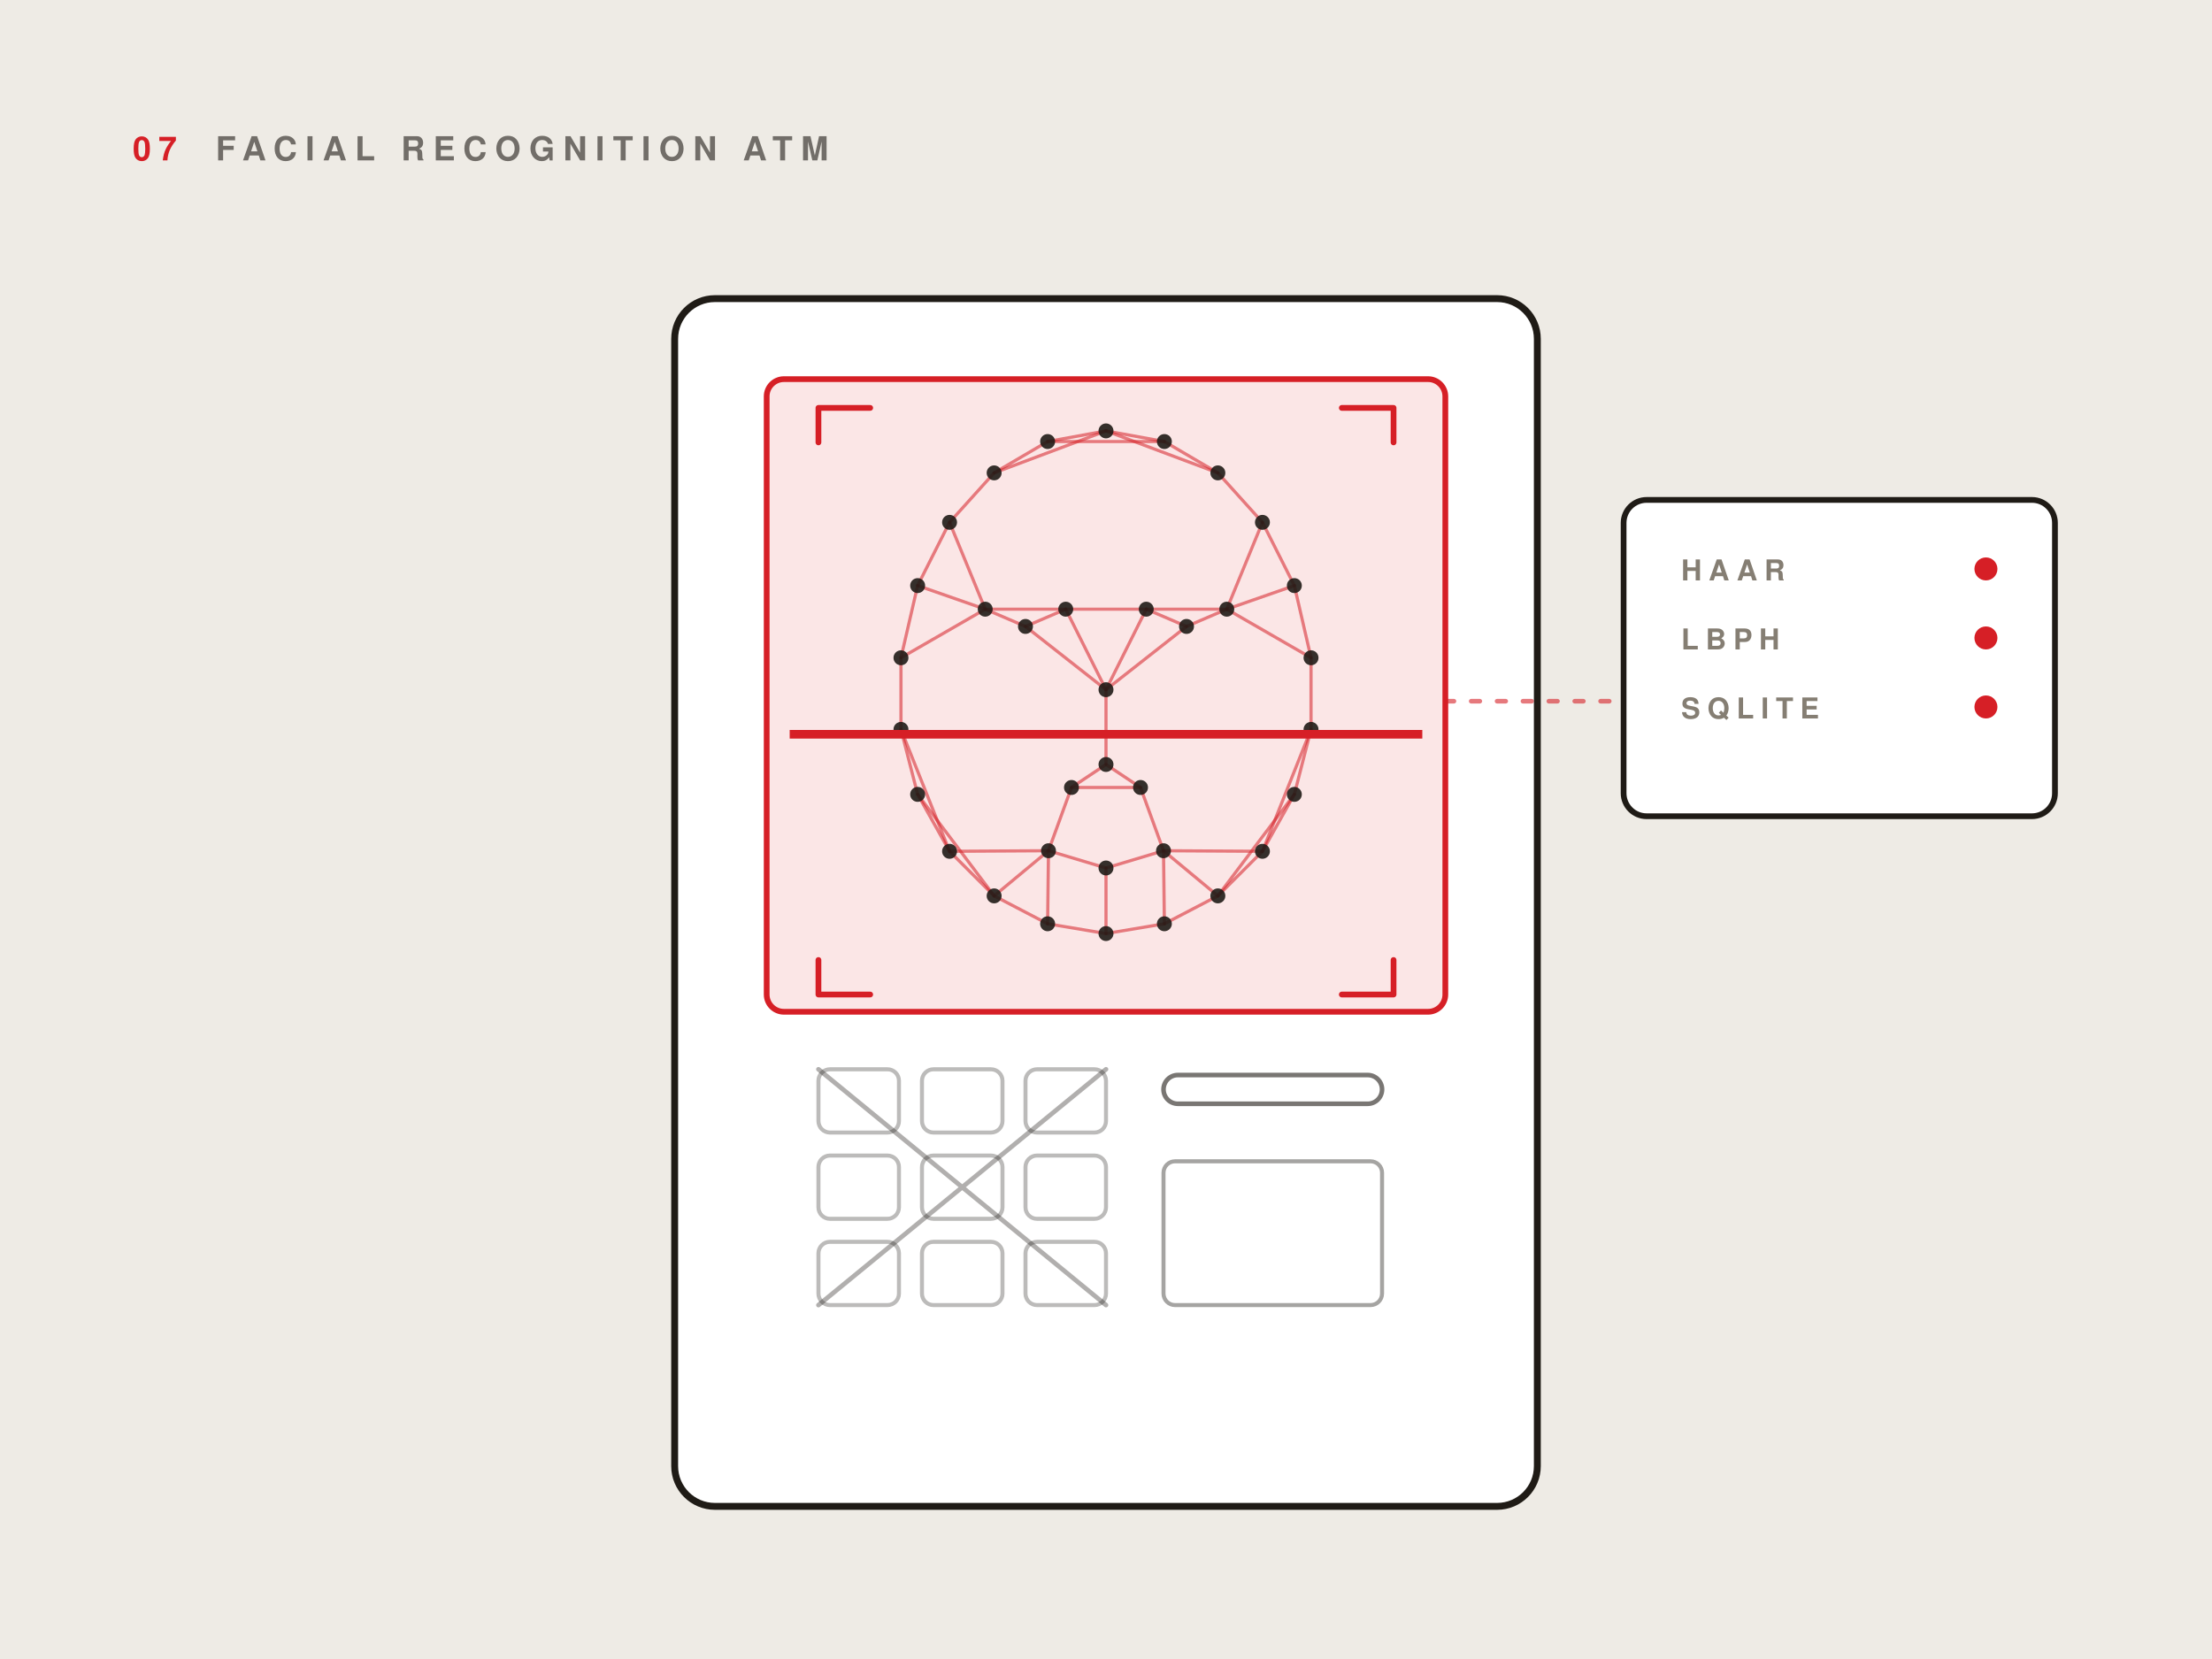
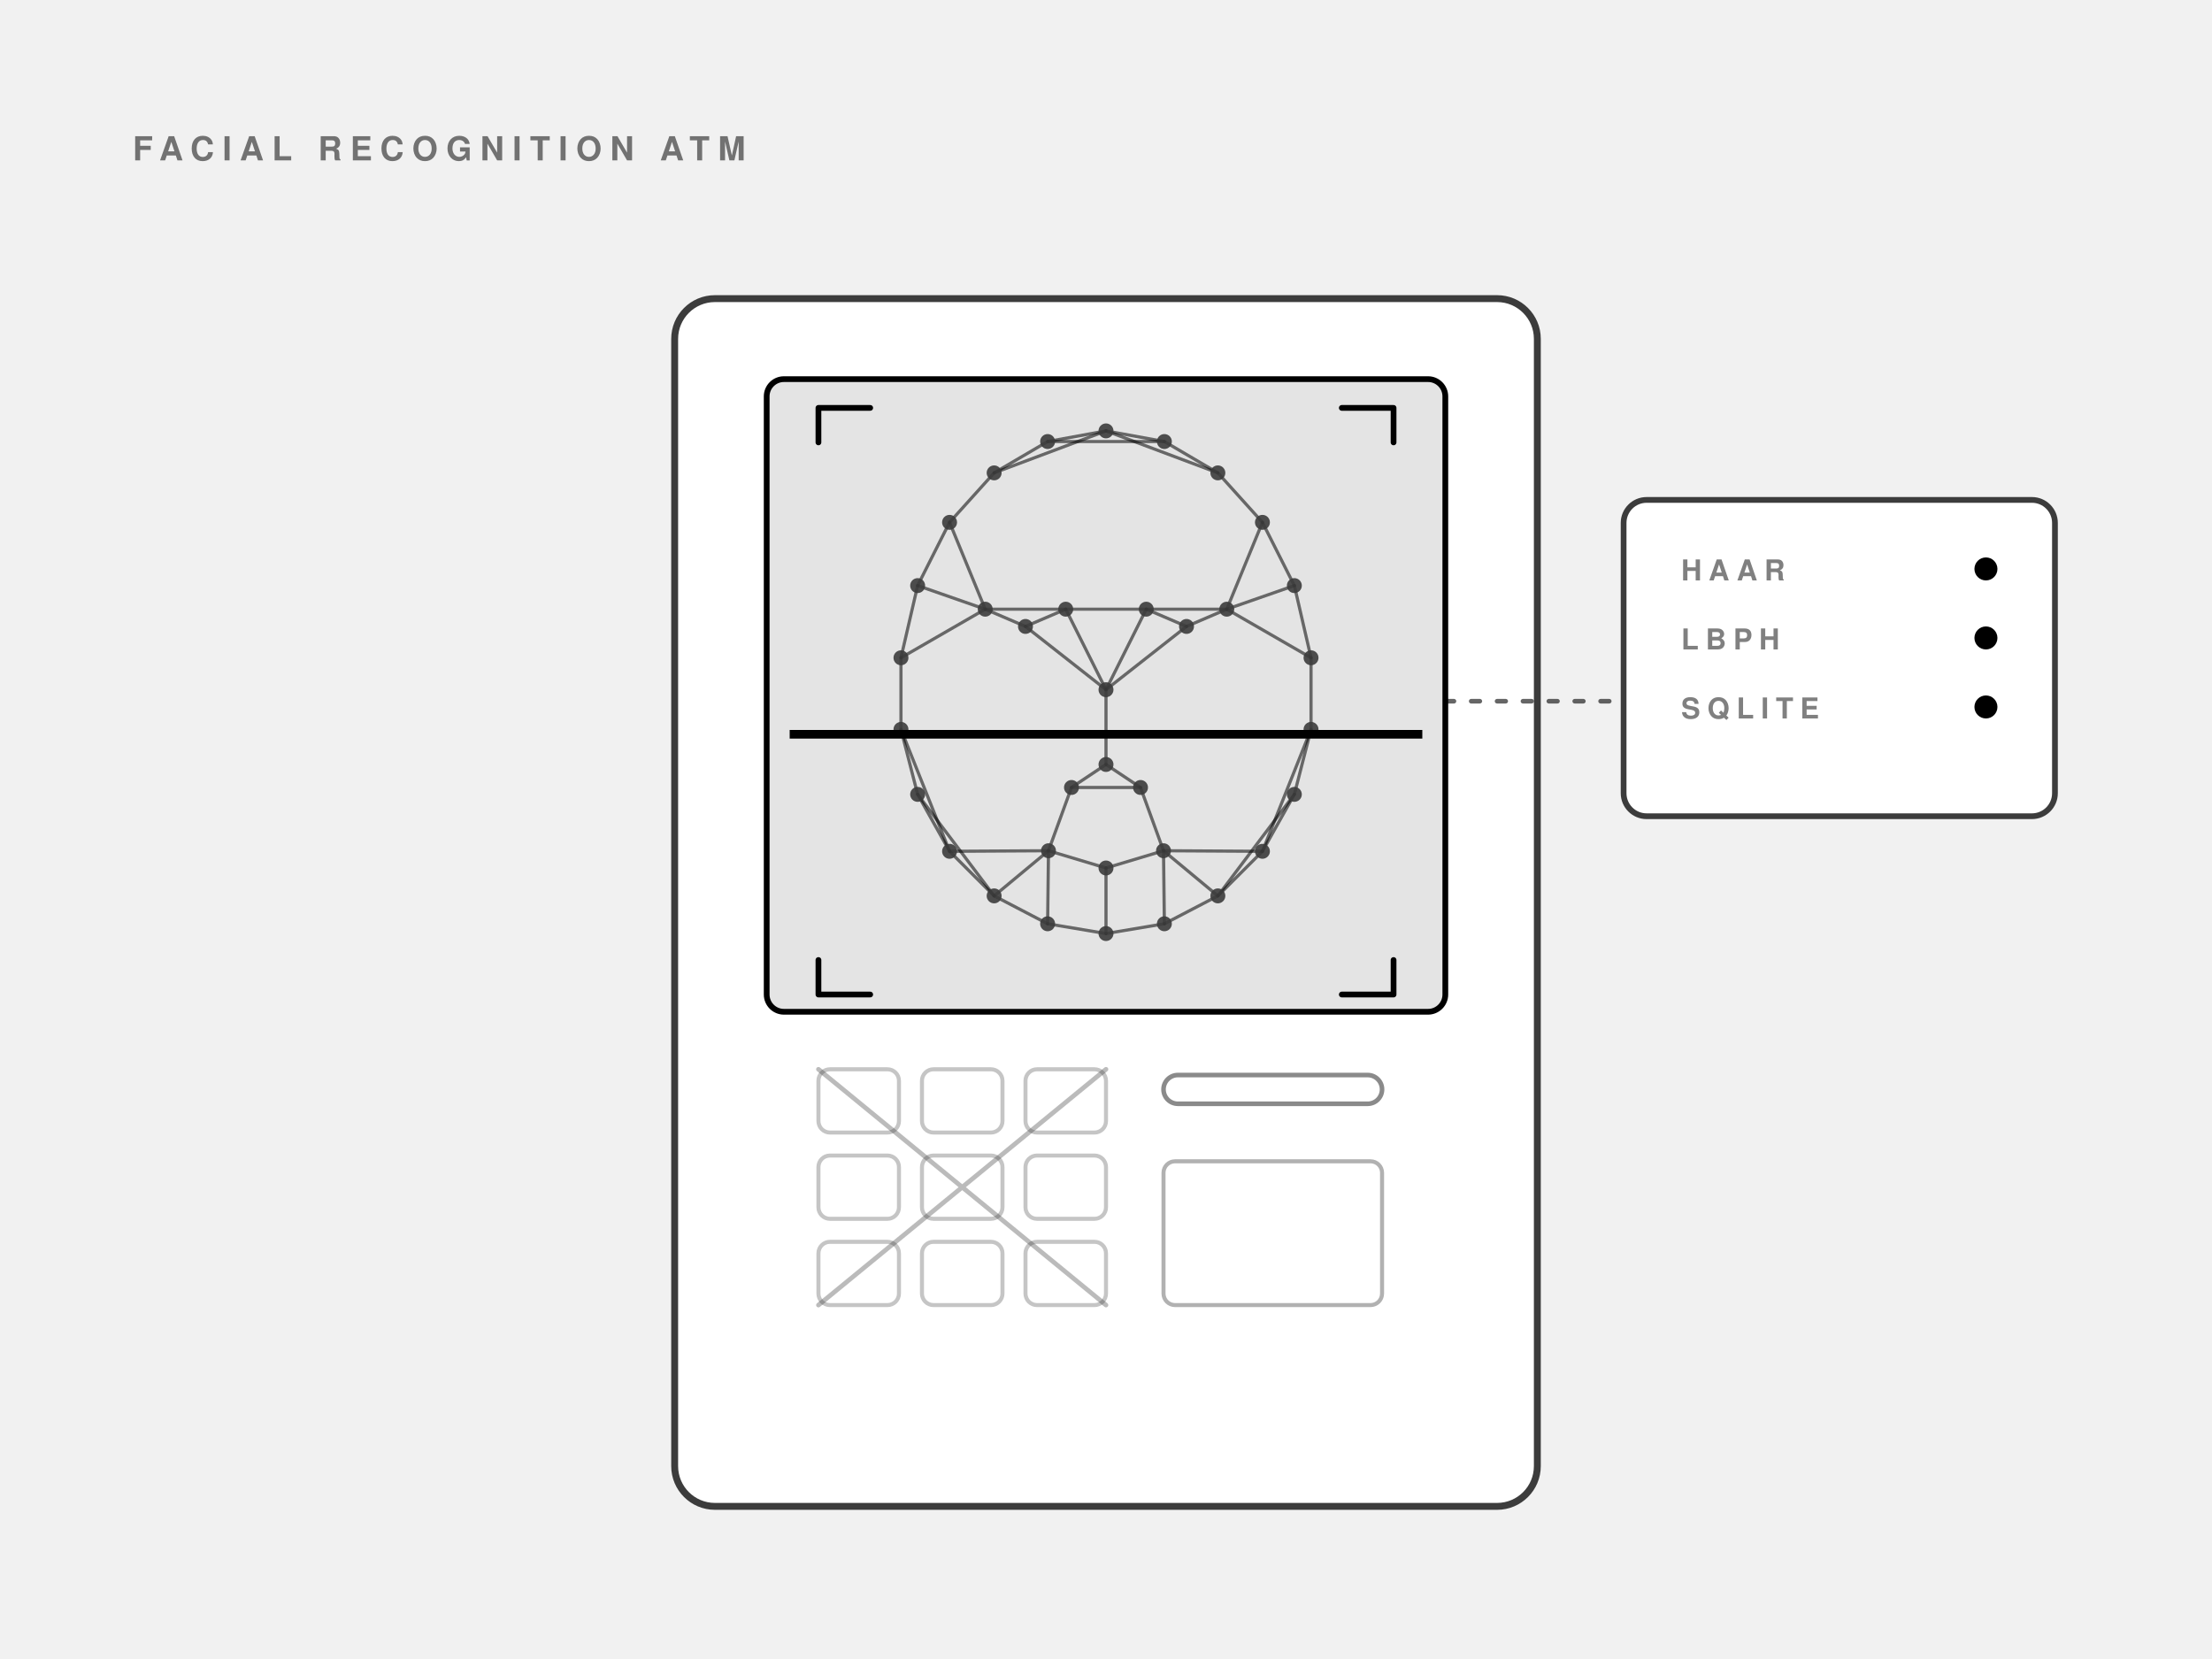
<svg xmlns="http://www.w3.org/2000/svg" viewBox="0 0 800 600" width="800" height="600" role="img">
-   <rect width="800" height="600" fill="#EEEBE5" />
+   <rect width="800" height="600" fill="#F1F1F1" />
  <g transform="translate(400 316) scale(1.04) translate(-400 -300)">
-     <rect x="250.0" y="100.0" width="300.0" height="420.0" rx="14" stroke="#1F1B16" stroke-width="2.4" fill="#FFFFFF" opacity="1" />
-     <rect x="282.0" y="128.0" width="236.0" height="220.0" rx="6" stroke="#D61F26" stroke-width="2" fill="#FBE6E6" opacity="1" />
-     <path d="M420.3 317.4L420.0 292.0" stroke="#D61F26" stroke-width="1.1" fill="none" stroke-linecap="round" stroke-linejoin="round" opacity="0.55" />
-     <path d="M454.4 177.8L465.5 199.8" stroke="#D61F26" stroke-width="1.1" fill="none" stroke-linecap="round" stroke-linejoin="round" opacity="0.55" />
-     <path d="M414.0 208.0L442.0 208.0" stroke="#D61F26" stroke-width="1.1" fill="none" stroke-linecap="round" stroke-linejoin="round" opacity="0.55" />
-     <path d="M328.7 249.8L328.7 224.9" stroke="#D61F26" stroke-width="1.1" fill="none" stroke-linecap="round" stroke-linejoin="round" opacity="0.55" />
-     <path d="M379.7 317.4L361.1 307.7" stroke="#D61F26" stroke-width="1.1" fill="none" stroke-linecap="round" stroke-linejoin="round" opacity="0.55" />
-     <path d="M345.6 292.2L328.7 249.8" stroke="#D61F26" stroke-width="1.1" fill="none" stroke-linecap="round" stroke-linejoin="round" opacity="0.55" />
-     <path d="M400.0 146.0L438.9 160.6" stroke="#D61F26" stroke-width="1.1" fill="none" stroke-linecap="round" stroke-linejoin="round" opacity="0.55" />
-     <path d="M454.4 292.2L438.9 307.7" stroke="#D61F26" stroke-width="1.1" fill="none" stroke-linecap="round" stroke-linejoin="round" opacity="0.55" />
-     <path d="M428.0 214.0L400.0 236.0" stroke="#D61F26" stroke-width="1.1" fill="none" stroke-linecap="round" stroke-linejoin="round" opacity="0.55" />
-     <path d="M465.5 199.8L442.0 208.0" stroke="#D61F26" stroke-width="1.1" fill="none" stroke-linecap="round" stroke-linejoin="round" opacity="0.55" />
-     <path d="M328.7 224.9L334.5 199.8" stroke="#D61F26" stroke-width="1.1" fill="none" stroke-linecap="round" stroke-linejoin="round" opacity="0.55" />
-     <path d="M328.7 224.9L358.0 208.0" stroke="#D61F26" stroke-width="1.1" fill="none" stroke-linecap="round" stroke-linejoin="round" opacity="0.55" />
-     <path d="M386.0 208.0L414.0 208.0" stroke="#D61F26" stroke-width="1.1" fill="none" stroke-linecap="round" stroke-linejoin="round" opacity="0.55" />
-     <path d="M345.6 177.8L358.0 208.0" stroke="#D61F26" stroke-width="1.1" fill="none" stroke-linecap="round" stroke-linejoin="round" opacity="0.55" />
-     <path d="M361.1 307.7L345.6 292.2" stroke="#D61F26" stroke-width="1.1" fill="none" stroke-linecap="round" stroke-linejoin="round" opacity="0.55" />
-     <path d="M400.0 146.0L361.1 160.6" stroke="#D61F26" stroke-width="1.1" fill="none" stroke-linecap="round" stroke-linejoin="round" opacity="0.55" />
-     <path d="M420.3 149.7L379.7 149.7" stroke="#D61F26" stroke-width="1.1" fill="none" stroke-linecap="round" stroke-linejoin="round" opacity="0.55" />
-     <path d="M386.0 208.0L400.0 236.0" stroke="#D61F26" stroke-width="1.1" fill="none" stroke-linecap="round" stroke-linejoin="round" opacity="0.55" />
-     <path d="M471.3 249.8L454.4 292.2" stroke="#D61F26" stroke-width="1.1" fill="none" stroke-linecap="round" stroke-linejoin="round" opacity="0.55" />
-     <path d="M380.0 292.0L400.0 298.0" stroke="#D61F26" stroke-width="1.1" fill="none" stroke-linecap="round" stroke-linejoin="round" opacity="0.55" />
-     <path d="M334.5 199.8L345.6 177.8" stroke="#D61F26" stroke-width="1.1" fill="none" stroke-linecap="round" stroke-linejoin="round" opacity="0.55" />
-     <path d="M465.5 199.8L471.3 224.9" stroke="#D61F26" stroke-width="1.1" fill="none" stroke-linecap="round" stroke-linejoin="round" opacity="0.55" />
-     <path d="M400.0 320.8L400.0 298.0" stroke="#D61F26" stroke-width="1.1" fill="none" stroke-linecap="round" stroke-linejoin="round" opacity="0.55" />
-     <path d="M361.1 307.7L380.0 292.0" stroke="#D61F26" stroke-width="1.1" fill="none" stroke-linecap="round" stroke-linejoin="round" opacity="0.55" />
-     <path d="M471.3 224.9L471.3 249.8" stroke="#D61F26" stroke-width="1.1" fill="none" stroke-linecap="round" stroke-linejoin="round" opacity="0.55" />
-     <path d="M400.0 262.0L412.0 270.0" stroke="#D61F26" stroke-width="1.1" fill="none" stroke-linecap="round" stroke-linejoin="round" opacity="0.55" />
-     <path d="M372.0 214.0L386.0 208.0" stroke="#D61F26" stroke-width="1.1" fill="none" stroke-linecap="round" stroke-linejoin="round" opacity="0.55" />
-     <path d="M345.6 292.2L334.5 272.4" stroke="#D61F26" stroke-width="1.1" fill="none" stroke-linecap="round" stroke-linejoin="round" opacity="0.55" />
-     <path d="M372.0 214.0L400.0 236.0" stroke="#D61F26" stroke-width="1.1" fill="none" stroke-linecap="round" stroke-linejoin="round" opacity="0.55" />
-     <path d="M400.0 146.0L420.3 149.7" stroke="#D61F26" stroke-width="1.1" fill="none" stroke-linecap="round" stroke-linejoin="round" opacity="0.55" />
-     <path d="M438.9 307.7L420.3 317.4" stroke="#D61F26" stroke-width="1.1" fill="none" stroke-linecap="round" stroke-linejoin="round" opacity="0.55" />
-     <path d="M428.0 214.0L442.0 208.0" stroke="#D61F26" stroke-width="1.1" fill="none" stroke-linecap="round" stroke-linejoin="round" opacity="0.55" />
-     <path d="M420.3 149.7L438.9 160.6" stroke="#D61F26" stroke-width="1.1" fill="none" stroke-linecap="round" stroke-linejoin="round" opacity="0.55" />
-     <path d="M420.3 317.4L400.0 320.8" stroke="#D61F26" stroke-width="1.1" fill="none" stroke-linecap="round" stroke-linejoin="round" opacity="0.55" />
-     <path d="M454.4 177.8L442.0 208.0" stroke="#D61F26" stroke-width="1.1" fill="none" stroke-linecap="round" stroke-linejoin="round" opacity="0.55" />
-     <path d="M412.0 270.0L420.0 292.0" stroke="#D61F26" stroke-width="1.1" fill="none" stroke-linecap="round" stroke-linejoin="round" opacity="0.55" />
-     <path d="M471.3 224.9L442.0 208.0" stroke="#D61F26" stroke-width="1.1" fill="none" stroke-linecap="round" stroke-linejoin="round" opacity="0.55" />
-     <path d="M345.6 177.8L361.1 160.6" stroke="#D61F26" stroke-width="1.1" fill="none" stroke-linecap="round" stroke-linejoin="round" opacity="0.55" />
-     <path d="M400.0 236.0L400.0 262.0" stroke="#D61F26" stroke-width="1.1" fill="none" stroke-linecap="round" stroke-linejoin="round" opacity="0.55" />
-     <path d="M388.0 270.0L380.0 292.0" stroke="#D61F26" stroke-width="1.1" fill="none" stroke-linecap="round" stroke-linejoin="round" opacity="0.55" />
-     <path d="M388.0 270.0L412.0 270.0" stroke="#D61F26" stroke-width="1.1" fill="none" stroke-linecap="round" stroke-linejoin="round" opacity="0.55" />
-     <path d="M465.5 272.4L438.9 307.7" stroke="#D61F26" stroke-width="1.1" fill="none" stroke-linecap="round" stroke-linejoin="round" opacity="0.55" />
-     <path d="M471.3 249.8L465.5 272.4" stroke="#D61F26" stroke-width="1.1" fill="none" stroke-linecap="round" stroke-linejoin="round" opacity="0.55" />
-     <path d="M438.9 307.7L420.0 292.0" stroke="#D61F26" stroke-width="1.1" fill="none" stroke-linecap="round" stroke-linejoin="round" opacity="0.55" />
-     <path d="M334.5 272.4L328.7 249.8" stroke="#D61F26" stroke-width="1.1" fill="none" stroke-linecap="round" stroke-linejoin="round" opacity="0.55" />
-     <path d="M358.0 208.0L386.0 208.0" stroke="#D61F26" stroke-width="1.1" fill="none" stroke-linecap="round" stroke-linejoin="round" opacity="0.55" />
-     <path d="M400.0 298.0L420.0 292.0" stroke="#D61F26" stroke-width="1.1" fill="none" stroke-linecap="round" stroke-linejoin="round" opacity="0.55" />
-     <path d="M414.0 208.0L400.0 236.0" stroke="#D61F26" stroke-width="1.1" fill="none" stroke-linecap="round" stroke-linejoin="round" opacity="0.55" />
-     <path d="M334.5 199.8L358.0 208.0" stroke="#D61F26" stroke-width="1.1" fill="none" stroke-linecap="round" stroke-linejoin="round" opacity="0.55" />
-     <path d="M361.1 160.6L379.7 149.7" stroke="#D61F26" stroke-width="1.1" fill="none" stroke-linecap="round" stroke-linejoin="round" opacity="0.55" />
-     <path d="M400.0 262.0L388.0 270.0" stroke="#D61F26" stroke-width="1.1" fill="none" stroke-linecap="round" stroke-linejoin="round" opacity="0.55" />
-     <path d="M428.0 214.0L414.0 208.0" stroke="#D61F26" stroke-width="1.1" fill="none" stroke-linecap="round" stroke-linejoin="round" opacity="0.55" />
-     <path d="M372.0 214.0L358.0 208.0" stroke="#D61F26" stroke-width="1.1" fill="none" stroke-linecap="round" stroke-linejoin="round" opacity="0.55" />
-     <path d="M345.6 292.2L380.0 292.0" stroke="#D61F26" stroke-width="1.1" fill="none" stroke-linecap="round" stroke-linejoin="round" opacity="0.55" />
-     <path d="M379.7 317.4L380.0 292.0" stroke="#D61F26" stroke-width="1.1" fill="none" stroke-linecap="round" stroke-linejoin="round" opacity="0.55" />
-     <path d="M438.9 160.6L454.4 177.8" stroke="#D61F26" stroke-width="1.1" fill="none" stroke-linecap="round" stroke-linejoin="round" opacity="0.55" />
-     <path d="M400.0 320.8L379.7 317.4" stroke="#D61F26" stroke-width="1.1" fill="none" stroke-linecap="round" stroke-linejoin="round" opacity="0.55" />
-     <path d="M400.0 146.0L379.7 149.7" stroke="#D61F26" stroke-width="1.1" fill="none" stroke-linecap="round" stroke-linejoin="round" opacity="0.55" />
-     <path d="M465.5 272.4L454.4 292.2" stroke="#D61F26" stroke-width="1.1" fill="none" stroke-linecap="round" stroke-linejoin="round" opacity="0.55" />
-     <path d="M361.1 307.7L334.5 272.4" stroke="#D61F26" stroke-width="1.1" fill="none" stroke-linecap="round" stroke-linejoin="round" opacity="0.55" />
-     <path d="M454.4 292.2L420.0 292.0" stroke="#D61F26" stroke-width="1.1" fill="none" stroke-linecap="round" stroke-linejoin="round" opacity="0.55" />
-     <circle cx="400.0" cy="146.0" r="2.6" fill="#1F1B16" opacity="0.9" />
-     <circle cx="420.3" cy="149.7" r="2.6" fill="#1F1B16" opacity="0.9" />
-     <circle cx="438.9" cy="160.6" r="2.6" fill="#1F1B16" opacity="0.9" />
-     <circle cx="454.4" cy="177.8" r="2.6" fill="#1F1B16" opacity="0.9" />
-     <circle cx="465.5" cy="199.8" r="2.6" fill="#1F1B16" opacity="0.9" />
-     <circle cx="471.3" cy="224.9" r="2.6" fill="#1F1B16" opacity="0.9" />
-     <circle cx="471.3" cy="249.8" r="2.6" fill="#1F1B16" opacity="0.9" />
-     <circle cx="465.5" cy="272.4" r="2.6" fill="#1F1B16" opacity="0.9" />
-     <circle cx="454.4" cy="292.2" r="2.6" fill="#1F1B16" opacity="0.9" />
-     <circle cx="438.9" cy="307.7" r="2.6" fill="#1F1B16" opacity="0.9" />
-     <circle cx="420.3" cy="317.4" r="2.6" fill="#1F1B16" opacity="0.9" />
-     <circle cx="400.0" cy="320.8" r="2.6" fill="#1F1B16" opacity="0.9" />
-     <circle cx="379.7" cy="317.4" r="2.6" fill="#1F1B16" opacity="0.9" />
-     <circle cx="361.1" cy="307.7" r="2.6" fill="#1F1B16" opacity="0.9" />
-     <circle cx="345.6" cy="292.2" r="2.6" fill="#1F1B16" opacity="0.9" />
-     <circle cx="334.5" cy="272.4" r="2.6" fill="#1F1B16" opacity="0.9" />
-     <circle cx="328.7" cy="249.8" r="2.6" fill="#1F1B16" opacity="0.9" />
-     <circle cx="328.7" cy="224.9" r="2.6" fill="#1F1B16" opacity="0.9" />
-     <circle cx="334.5" cy="199.8" r="2.6" fill="#1F1B16" opacity="0.9" />
-     <circle cx="345.6" cy="177.8" r="2.6" fill="#1F1B16" opacity="0.9" />
-     <circle cx="361.1" cy="160.6" r="2.6" fill="#1F1B16" opacity="0.9" />
-     <circle cx="379.7" cy="149.7" r="2.6" fill="#1F1B16" opacity="0.9" />
-     <circle cx="372.0" cy="214.0" r="2.6" fill="#1F1B16" opacity="0.9" />
-     <circle cx="428.0" cy="214.0" r="2.6" fill="#1F1B16" opacity="0.9" />
-     <circle cx="358.0" cy="208.0" r="2.6" fill="#1F1B16" opacity="0.9" />
-     <circle cx="386.0" cy="208.0" r="2.6" fill="#1F1B16" opacity="0.9" />
-     <circle cx="414.0" cy="208.0" r="2.6" fill="#1F1B16" opacity="0.9" />
-     <circle cx="442.0" cy="208.0" r="2.6" fill="#1F1B16" opacity="0.9" />
-     <circle cx="400.0" cy="236.0" r="2.6" fill="#1F1B16" opacity="0.9" />
-     <circle cx="400.0" cy="262.0" r="2.6" fill="#1F1B16" opacity="0.9" />
-     <circle cx="388.0" cy="270.0" r="2.6" fill="#1F1B16" opacity="0.9" />
-     <circle cx="412.0" cy="270.0" r="2.6" fill="#1F1B16" opacity="0.9" />
-     <circle cx="380.0" cy="292.0" r="2.6" fill="#1F1B16" opacity="0.9" />
-     <circle cx="400.0" cy="298.0" r="2.6" fill="#1F1B16" opacity="0.9" />
-     <circle cx="420.0" cy="292.0" r="2.6" fill="#1F1B16" opacity="0.9" />
-     <rect x="290" y="250" width="220" height="3" fill="#D61F26" />
-     <path d="M300 150v-12h18M500 150v-12h-18M300 330v12h18M500 330v12h-18" stroke="#D61F26" stroke-width="2" fill="none" stroke-linecap="round" stroke-linejoin="round" opacity="1" />
-     <rect x="300.0" y="368.0" width="28.0" height="22.0" rx="4" stroke="#1F1B16" stroke-width="1.4" fill="none" opacity="0.3" />
-     <rect x="336.0" y="368.0" width="28.0" height="22.0" rx="4" stroke="#1F1B16" stroke-width="1.4" fill="none" opacity="0.3" />
-     <rect x="372.0" y="368.0" width="28.0" height="22.0" rx="4" stroke="#1F1B16" stroke-width="1.4" fill="none" opacity="0.3" />
-     <rect x="300.0" y="398.0" width="28.0" height="22.0" rx="4" stroke="#1F1B16" stroke-width="1.4" fill="none" opacity="0.3" />
-     <rect x="336.0" y="398.0" width="28.0" height="22.0" rx="4" stroke="#1F1B16" stroke-width="1.4" fill="none" opacity="0.3" />
-     <rect x="372.0" y="398.0" width="28.0" height="22.0" rx="4" stroke="#1F1B16" stroke-width="1.4" fill="none" opacity="0.3" />
-     <rect x="300.0" y="428.0" width="28.0" height="22.0" rx="4" stroke="#1F1B16" stroke-width="1.4" fill="none" opacity="0.3" />
-     <rect x="336.0" y="428.0" width="28.0" height="22.0" rx="4" stroke="#1F1B16" stroke-width="1.4" fill="none" opacity="0.3" />
-     <rect x="372.0" y="428.0" width="28.0" height="22.0" rx="4" stroke="#1F1B16" stroke-width="1.4" fill="none" opacity="0.3" />
-     <path d="M300 368l100 82M400 368L300 450" stroke="#1F1B16" stroke-width="1.6" fill="none" stroke-linecap="round" stroke-linejoin="round" opacity="0.35" />
-     <rect x="420.0" y="370.0" width="76.0" height="10.0" rx="5" stroke="#1F1B16" stroke-width="1.6" fill="none" opacity="0.6" />
-     <rect x="420.0" y="400.0" width="76.0" height="50.0" rx="4" stroke="#1F1B16" stroke-width="1.4" fill="none" opacity="0.4" />
-     <rect x="580.0" y="170.0" width="150.0" height="110.0" rx="8" stroke="#1F1B16" stroke-width="2" fill="#FFFFFF" opacity="1" />
-     <text x="600" y="198" text-anchor="start" font-family="Figtree, 'Segoe UI', Helvetica, Arial, sans-serif" font-size="10" font-weight="700" letter-spacing="2.4" fill="#857E73" opacity="1">HAAR</text>
-     <text x="600" y="222" text-anchor="start" font-family="Figtree, 'Segoe UI', Helvetica, Arial, sans-serif" font-size="10" font-weight="700" letter-spacing="2.4" fill="#857E73" opacity="1">LBPH</text>
-     <text x="600" y="246" text-anchor="start" font-family="Figtree, 'Segoe UI', Helvetica, Arial, sans-serif" font-size="10" font-weight="700" letter-spacing="2.4" fill="#857E73" opacity="1">SQLITE</text>
-     <circle cx="706.0" cy="194.0" r="4" fill="#D61F26" opacity="1" />
-     <circle cx="706.0" cy="218.0" r="4" fill="#D61F26" opacity="1" />
-     <circle cx="706.0" cy="242.0" r="4" fill="#D61F26" opacity="1" />
-     <path d="M518 240h62" stroke="#D61F26" stroke-width="1.6" fill="none" stroke-linecap="round" stroke-linejoin="round" opacity="0.6" stroke-dasharray="3 6" />
+     <rect x="250.0" y="100.0" width="300.0" height="420.0" rx="14" stroke="#3C3C3C" stroke-width="2.4" fill="#FFFFFF" opacity="1" />
+     <rect x="282.0" y="128.0" width="236.0" height="220.0" rx="6" stroke="#000000" stroke-width="2" fill="#E4E4E4" opacity="1" />
+     <path d="M420.3 317.4L420.0 292.0" stroke="#000000" stroke-width="1.1" fill="none" stroke-linecap="round" stroke-linejoin="round" opacity="0.55" />
+     <path d="M454.4 177.8L465.5 199.8" stroke="#000000" stroke-width="1.1" fill="none" stroke-linecap="round" stroke-linejoin="round" opacity="0.55" />
+     <path d="M414.0 208.0L442.0 208.0" stroke="#000000" stroke-width="1.1" fill="none" stroke-linecap="round" stroke-linejoin="round" opacity="0.55" />
+     <path d="M328.7 249.8L328.7 224.9" stroke="#000000" stroke-width="1.1" fill="none" stroke-linecap="round" stroke-linejoin="round" opacity="0.55" />
+     <path d="M379.7 317.4L361.1 307.7" stroke="#000000" stroke-width="1.1" fill="none" stroke-linecap="round" stroke-linejoin="round" opacity="0.55" />
+     <path d="M345.6 292.2L328.7 249.8" stroke="#000000" stroke-width="1.1" fill="none" stroke-linecap="round" stroke-linejoin="round" opacity="0.55" />
+     <path d="M400.0 146.0L438.9 160.6" stroke="#000000" stroke-width="1.1" fill="none" stroke-linecap="round" stroke-linejoin="round" opacity="0.55" />
+     <path d="M454.4 292.2L438.9 307.7" stroke="#000000" stroke-width="1.1" fill="none" stroke-linecap="round" stroke-linejoin="round" opacity="0.55" />
+     <path d="M428.0 214.0L400.0 236.0" stroke="#000000" stroke-width="1.1" fill="none" stroke-linecap="round" stroke-linejoin="round" opacity="0.55" />
+     <path d="M465.5 199.8L442.0 208.0" stroke="#000000" stroke-width="1.1" fill="none" stroke-linecap="round" stroke-linejoin="round" opacity="0.55" />
+     <path d="M328.7 224.9L334.5 199.8" stroke="#000000" stroke-width="1.1" fill="none" stroke-linecap="round" stroke-linejoin="round" opacity="0.55" />
+     <path d="M328.7 224.9L358.0 208.0" stroke="#000000" stroke-width="1.1" fill="none" stroke-linecap="round" stroke-linejoin="round" opacity="0.55" />
+     <path d="M386.0 208.0L414.0 208.0" stroke="#000000" stroke-width="1.1" fill="none" stroke-linecap="round" stroke-linejoin="round" opacity="0.55" />
+     <path d="M345.6 177.8L358.0 208.0" stroke="#000000" stroke-width="1.1" fill="none" stroke-linecap="round" stroke-linejoin="round" opacity="0.55" />
+     <path d="M361.1 307.7L345.6 292.2" stroke="#000000" stroke-width="1.1" fill="none" stroke-linecap="round" stroke-linejoin="round" opacity="0.55" />
+     <path d="M400.0 146.0L361.1 160.6" stroke="#000000" stroke-width="1.1" fill="none" stroke-linecap="round" stroke-linejoin="round" opacity="0.55" />
+     <path d="M420.3 149.7L379.7 149.7" stroke="#000000" stroke-width="1.1" fill="none" stroke-linecap="round" stroke-linejoin="round" opacity="0.55" />
+     <path d="M386.0 208.0L400.0 236.0" stroke="#000000" stroke-width="1.1" fill="none" stroke-linecap="round" stroke-linejoin="round" opacity="0.55" />
+     <path d="M471.3 249.8L454.4 292.2" stroke="#000000" stroke-width="1.1" fill="none" stroke-linecap="round" stroke-linejoin="round" opacity="0.55" />
+     <path d="M380.0 292.0L400.0 298.0" stroke="#000000" stroke-width="1.1" fill="none" stroke-linecap="round" stroke-linejoin="round" opacity="0.55" />
+     <path d="M334.5 199.8L345.6 177.8" stroke="#000000" stroke-width="1.1" fill="none" stroke-linecap="round" stroke-linejoin="round" opacity="0.55" />
+     <path d="M465.5 199.8L471.3 224.9" stroke="#000000" stroke-width="1.1" fill="none" stroke-linecap="round" stroke-linejoin="round" opacity="0.55" />
+     <path d="M400.0 320.8L400.0 298.0" stroke="#000000" stroke-width="1.1" fill="none" stroke-linecap="round" stroke-linejoin="round" opacity="0.55" />
+     <path d="M361.1 307.7L380.0 292.0" stroke="#000000" stroke-width="1.1" fill="none" stroke-linecap="round" stroke-linejoin="round" opacity="0.55" />
+     <path d="M471.3 224.9L471.3 249.8" stroke="#000000" stroke-width="1.1" fill="none" stroke-linecap="round" stroke-linejoin="round" opacity="0.55" />
+     <path d="M400.0 262.0L412.0 270.0" stroke="#000000" stroke-width="1.1" fill="none" stroke-linecap="round" stroke-linejoin="round" opacity="0.55" />
+     <path d="M372.0 214.0L386.0 208.0" stroke="#000000" stroke-width="1.1" fill="none" stroke-linecap="round" stroke-linejoin="round" opacity="0.55" />
+     <path d="M345.6 292.2L334.5 272.4" stroke="#000000" stroke-width="1.1" fill="none" stroke-linecap="round" stroke-linejoin="round" opacity="0.55" />
+     <path d="M372.0 214.0L400.0 236.0" stroke="#000000" stroke-width="1.1" fill="none" stroke-linecap="round" stroke-linejoin="round" opacity="0.55" />
+     <path d="M400.0 146.0L420.3 149.7" stroke="#000000" stroke-width="1.1" fill="none" stroke-linecap="round" stroke-linejoin="round" opacity="0.55" />
+     <path d="M438.9 307.7L420.3 317.4" stroke="#000000" stroke-width="1.1" fill="none" stroke-linecap="round" stroke-linejoin="round" opacity="0.55" />
+     <path d="M428.0 214.0L442.0 208.0" stroke="#000000" stroke-width="1.1" fill="none" stroke-linecap="round" stroke-linejoin="round" opacity="0.55" />
+     <path d="M420.3 149.7L438.9 160.6" stroke="#000000" stroke-width="1.1" fill="none" stroke-linecap="round" stroke-linejoin="round" opacity="0.55" />
+     <path d="M420.3 317.4L400.0 320.8" stroke="#000000" stroke-width="1.1" fill="none" stroke-linecap="round" stroke-linejoin="round" opacity="0.55" />
+     <path d="M454.4 177.8L442.0 208.0" stroke="#000000" stroke-width="1.1" fill="none" stroke-linecap="round" stroke-linejoin="round" opacity="0.55" />
+     <path d="M412.0 270.0L420.0 292.0" stroke="#000000" stroke-width="1.1" fill="none" stroke-linecap="round" stroke-linejoin="round" opacity="0.55" />
+     <path d="M471.3 224.9L442.0 208.0" stroke="#000000" stroke-width="1.1" fill="none" stroke-linecap="round" stroke-linejoin="round" opacity="0.55" />
+     <path d="M345.6 177.8L361.1 160.6" stroke="#000000" stroke-width="1.1" fill="none" stroke-linecap="round" stroke-linejoin="round" opacity="0.55" />
+     <path d="M400.0 236.0L400.0 262.0" stroke="#000000" stroke-width="1.1" fill="none" stroke-linecap="round" stroke-linejoin="round" opacity="0.55" />
+     <path d="M388.0 270.0L380.0 292.0" stroke="#000000" stroke-width="1.1" fill="none" stroke-linecap="round" stroke-linejoin="round" opacity="0.55" />
+     <path d="M388.0 270.0L412.0 270.0" stroke="#000000" stroke-width="1.1" fill="none" stroke-linecap="round" stroke-linejoin="round" opacity="0.55" />
+     <path d="M465.5 272.4L438.9 307.7" stroke="#000000" stroke-width="1.1" fill="none" stroke-linecap="round" stroke-linejoin="round" opacity="0.55" />
+     <path d="M471.3 249.8L465.5 272.4" stroke="#000000" stroke-width="1.1" fill="none" stroke-linecap="round" stroke-linejoin="round" opacity="0.55" />
+     <path d="M438.9 307.7L420.0 292.0" stroke="#000000" stroke-width="1.1" fill="none" stroke-linecap="round" stroke-linejoin="round" opacity="0.55" />
+     <path d="M334.5 272.4L328.7 249.8" stroke="#000000" stroke-width="1.1" fill="none" stroke-linecap="round" stroke-linejoin="round" opacity="0.55" />
+     <path d="M358.0 208.0L386.0 208.0" stroke="#000000" stroke-width="1.1" fill="none" stroke-linecap="round" stroke-linejoin="round" opacity="0.55" />
+     <path d="M400.0 298.0L420.0 292.0" stroke="#000000" stroke-width="1.1" fill="none" stroke-linecap="round" stroke-linejoin="round" opacity="0.55" />
+     <path d="M414.0 208.0L400.0 236.0" stroke="#000000" stroke-width="1.1" fill="none" stroke-linecap="round" stroke-linejoin="round" opacity="0.55" />
+     <path d="M334.5 199.8L358.0 208.0" stroke="#000000" stroke-width="1.1" fill="none" stroke-linecap="round" stroke-linejoin="round" opacity="0.55" />
+     <path d="M361.1 160.6L379.7 149.7" stroke="#000000" stroke-width="1.1" fill="none" stroke-linecap="round" stroke-linejoin="round" opacity="0.55" />
+     <path d="M400.0 262.0L388.0 270.0" stroke="#000000" stroke-width="1.1" fill="none" stroke-linecap="round" stroke-linejoin="round" opacity="0.55" />
+     <path d="M428.0 214.0L414.0 208.0" stroke="#000000" stroke-width="1.1" fill="none" stroke-linecap="round" stroke-linejoin="round" opacity="0.55" />
+     <path d="M372.0 214.0L358.0 208.0" stroke="#000000" stroke-width="1.1" fill="none" stroke-linecap="round" stroke-linejoin="round" opacity="0.55" />
+     <path d="M345.6 292.2L380.0 292.0" stroke="#000000" stroke-width="1.1" fill="none" stroke-linecap="round" stroke-linejoin="round" opacity="0.55" />
+     <path d="M379.7 317.4L380.0 292.0" stroke="#000000" stroke-width="1.1" fill="none" stroke-linecap="round" stroke-linejoin="round" opacity="0.55" />
+     <path d="M438.9 160.6L454.4 177.8" stroke="#000000" stroke-width="1.1" fill="none" stroke-linecap="round" stroke-linejoin="round" opacity="0.55" />
+     <path d="M400.0 320.8L379.7 317.4" stroke="#000000" stroke-width="1.1" fill="none" stroke-linecap="round" stroke-linejoin="round" opacity="0.55" />
+     <path d="M400.0 146.0L379.7 149.7" stroke="#000000" stroke-width="1.1" fill="none" stroke-linecap="round" stroke-linejoin="round" opacity="0.55" />
+     <path d="M465.5 272.4L454.4 292.2" stroke="#000000" stroke-width="1.1" fill="none" stroke-linecap="round" stroke-linejoin="round" opacity="0.55" />
+     <path d="M361.1 307.7L334.5 272.4" stroke="#000000" stroke-width="1.1" fill="none" stroke-linecap="round" stroke-linejoin="round" opacity="0.55" />
+     <path d="M454.4 292.2L420.0 292.0" stroke="#000000" stroke-width="1.1" fill="none" stroke-linecap="round" stroke-linejoin="round" opacity="0.55" />
+     <circle cx="400.0" cy="146.0" r="2.6" fill="#3C3C3C" opacity="0.9" />
+     <circle cx="420.3" cy="149.7" r="2.6" fill="#3C3C3C" opacity="0.9" />
+     <circle cx="438.9" cy="160.6" r="2.6" fill="#3C3C3C" opacity="0.9" />
+     <circle cx="454.4" cy="177.8" r="2.6" fill="#3C3C3C" opacity="0.9" />
+     <circle cx="465.5" cy="199.8" r="2.6" fill="#3C3C3C" opacity="0.9" />
+     <circle cx="471.3" cy="224.9" r="2.6" fill="#3C3C3C" opacity="0.9" />
+     <circle cx="471.3" cy="249.8" r="2.6" fill="#3C3C3C" opacity="0.9" />
+     <circle cx="465.5" cy="272.4" r="2.6" fill="#3C3C3C" opacity="0.9" />
+     <circle cx="454.4" cy="292.2" r="2.6" fill="#3C3C3C" opacity="0.9" />
+     <circle cx="438.9" cy="307.7" r="2.6" fill="#3C3C3C" opacity="0.9" />
+     <circle cx="420.3" cy="317.4" r="2.6" fill="#3C3C3C" opacity="0.9" />
+     <circle cx="400.0" cy="320.8" r="2.6" fill="#3C3C3C" opacity="0.9" />
+     <circle cx="379.7" cy="317.4" r="2.6" fill="#3C3C3C" opacity="0.9" />
+     <circle cx="361.1" cy="307.7" r="2.6" fill="#3C3C3C" opacity="0.9" />
+     <circle cx="345.6" cy="292.2" r="2.6" fill="#3C3C3C" opacity="0.9" />
+     <circle cx="334.5" cy="272.4" r="2.6" fill="#3C3C3C" opacity="0.9" />
+     <circle cx="328.7" cy="249.8" r="2.6" fill="#3C3C3C" opacity="0.9" />
+     <circle cx="328.7" cy="224.9" r="2.6" fill="#3C3C3C" opacity="0.9" />
+     <circle cx="334.5" cy="199.8" r="2.6" fill="#3C3C3C" opacity="0.9" />
+     <circle cx="345.6" cy="177.8" r="2.6" fill="#3C3C3C" opacity="0.9" />
+     <circle cx="361.1" cy="160.6" r="2.6" fill="#3C3C3C" opacity="0.9" />
+     <circle cx="379.7" cy="149.7" r="2.6" fill="#3C3C3C" opacity="0.9" />
+     <circle cx="372.0" cy="214.0" r="2.6" fill="#3C3C3C" opacity="0.9" />
+     <circle cx="428.0" cy="214.0" r="2.6" fill="#3C3C3C" opacity="0.9" />
+     <circle cx="358.0" cy="208.0" r="2.6" fill="#3C3C3C" opacity="0.9" />
+     <circle cx="386.0" cy="208.0" r="2.6" fill="#3C3C3C" opacity="0.9" />
+     <circle cx="414.0" cy="208.0" r="2.6" fill="#3C3C3C" opacity="0.9" />
+     <circle cx="442.0" cy="208.0" r="2.6" fill="#3C3C3C" opacity="0.9" />
+     <circle cx="400.0" cy="236.0" r="2.6" fill="#3C3C3C" opacity="0.9" />
+     <circle cx="400.0" cy="262.0" r="2.6" fill="#3C3C3C" opacity="0.9" />
+     <circle cx="388.0" cy="270.0" r="2.6" fill="#3C3C3C" opacity="0.9" />
+     <circle cx="412.0" cy="270.0" r="2.6" fill="#3C3C3C" opacity="0.9" />
+     <circle cx="380.0" cy="292.0" r="2.6" fill="#3C3C3C" opacity="0.9" />
+     <circle cx="400.0" cy="298.0" r="2.6" fill="#3C3C3C" opacity="0.9" />
+     <circle cx="420.0" cy="292.0" r="2.6" fill="#3C3C3C" opacity="0.9" />
+     <rect x="290" y="250" width="220" height="3" fill="#000000" />
+     <path d="M300 150v-12h18M500 150v-12h-18M300 330v12h18M500 330v12h-18" stroke="#000000" stroke-width="2" fill="none" stroke-linecap="round" stroke-linejoin="round" opacity="1" />
+     <rect x="300.0" y="368.0" width="28.0" height="22.0" rx="4" stroke="#3C3C3C" stroke-width="1.4" fill="none" opacity="0.3" />
+     <rect x="336.0" y="368.0" width="28.0" height="22.0" rx="4" stroke="#3C3C3C" stroke-width="1.4" fill="none" opacity="0.3" />
+     <rect x="372.0" y="368.0" width="28.0" height="22.0" rx="4" stroke="#3C3C3C" stroke-width="1.4" fill="none" opacity="0.3" />
+     <rect x="300.0" y="398.0" width="28.0" height="22.0" rx="4" stroke="#3C3C3C" stroke-width="1.4" fill="none" opacity="0.3" />
+     <rect x="336.0" y="398.0" width="28.0" height="22.0" rx="4" stroke="#3C3C3C" stroke-width="1.4" fill="none" opacity="0.3" />
+     <rect x="372.0" y="398.0" width="28.0" height="22.0" rx="4" stroke="#3C3C3C" stroke-width="1.4" fill="none" opacity="0.3" />
+     <rect x="300.0" y="428.0" width="28.0" height="22.0" rx="4" stroke="#3C3C3C" stroke-width="1.4" fill="none" opacity="0.3" />
+     <rect x="336.0" y="428.0" width="28.0" height="22.0" rx="4" stroke="#3C3C3C" stroke-width="1.4" fill="none" opacity="0.3" />
+     <rect x="372.0" y="428.0" width="28.0" height="22.0" rx="4" stroke="#3C3C3C" stroke-width="1.4" fill="none" opacity="0.3" />
+     <path d="M300 368l100 82M400 368L300 450" stroke="#3C3C3C" stroke-width="1.6" fill="none" stroke-linecap="round" stroke-linejoin="round" opacity="0.35" />
+     <rect x="420.0" y="370.0" width="76.0" height="10.0" rx="5" stroke="#3C3C3C" stroke-width="1.6" fill="none" opacity="0.6" />
+     <rect x="420.0" y="400.0" width="76.0" height="50.0" rx="4" stroke="#3C3C3C" stroke-width="1.4" fill="none" opacity="0.4" />
+     <rect x="580.0" y="170.0" width="150.0" height="110.0" rx="8" stroke="#3C3C3C" stroke-width="2" fill="#FFFFFF" opacity="1" />
+     <text x="600" y="198" text-anchor="start" font-family="Figtree, 'Segoe UI', Helvetica, Arial, sans-serif" font-size="10" font-weight="700" letter-spacing="2.4" fill="#808080" opacity="1">HAAR</text>
+     <text x="600" y="222" text-anchor="start" font-family="Figtree, 'Segoe UI', Helvetica, Arial, sans-serif" font-size="10" font-weight="700" letter-spacing="2.4" fill="#808080" opacity="1">LBPH</text>
+     <text x="600" y="246" text-anchor="start" font-family="Figtree, 'Segoe UI', Helvetica, Arial, sans-serif" font-size="10" font-weight="700" letter-spacing="2.4" fill="#808080" opacity="1">SQLITE</text>
+     <circle cx="706.0" cy="194.0" r="4" fill="#000000" opacity="1" />
+     <circle cx="706.0" cy="218.0" r="4" fill="#000000" opacity="1" />
+     <circle cx="706.0" cy="242.0" r="4" fill="#000000" opacity="1" />
+     <path d="M518 240h62" stroke="#000000" stroke-width="1.6" fill="none" stroke-linecap="round" stroke-linejoin="round" opacity="0.6" stroke-dasharray="3 6" />
  </g>
-   <text x="48" y="58" text-anchor="start" font-family="Figtree, 'Segoe UI', Helvetica, Arial, sans-serif" font-size="12" font-weight="700" letter-spacing="2.6" fill="#D61F26" opacity="1">07</text>
-   <text x="78" y="58" text-anchor="start" font-family="Figtree, 'Segoe UI', Helvetica, Arial, sans-serif" font-size="12" font-weight="600" letter-spacing="3" fill="#1F1B16" opacity="0.6">FACIAL RECOGNITION ATM</text>
+   <text x="48" y="58" text-anchor="start" font-family="Figtree, 'Segoe UI', Helvetica, Arial, sans-serif" font-size="12" font-weight="600" letter-spacing="3" fill="#3C3C3C" opacity="0.7">FACIAL RECOGNITION ATM</text>
</svg>
